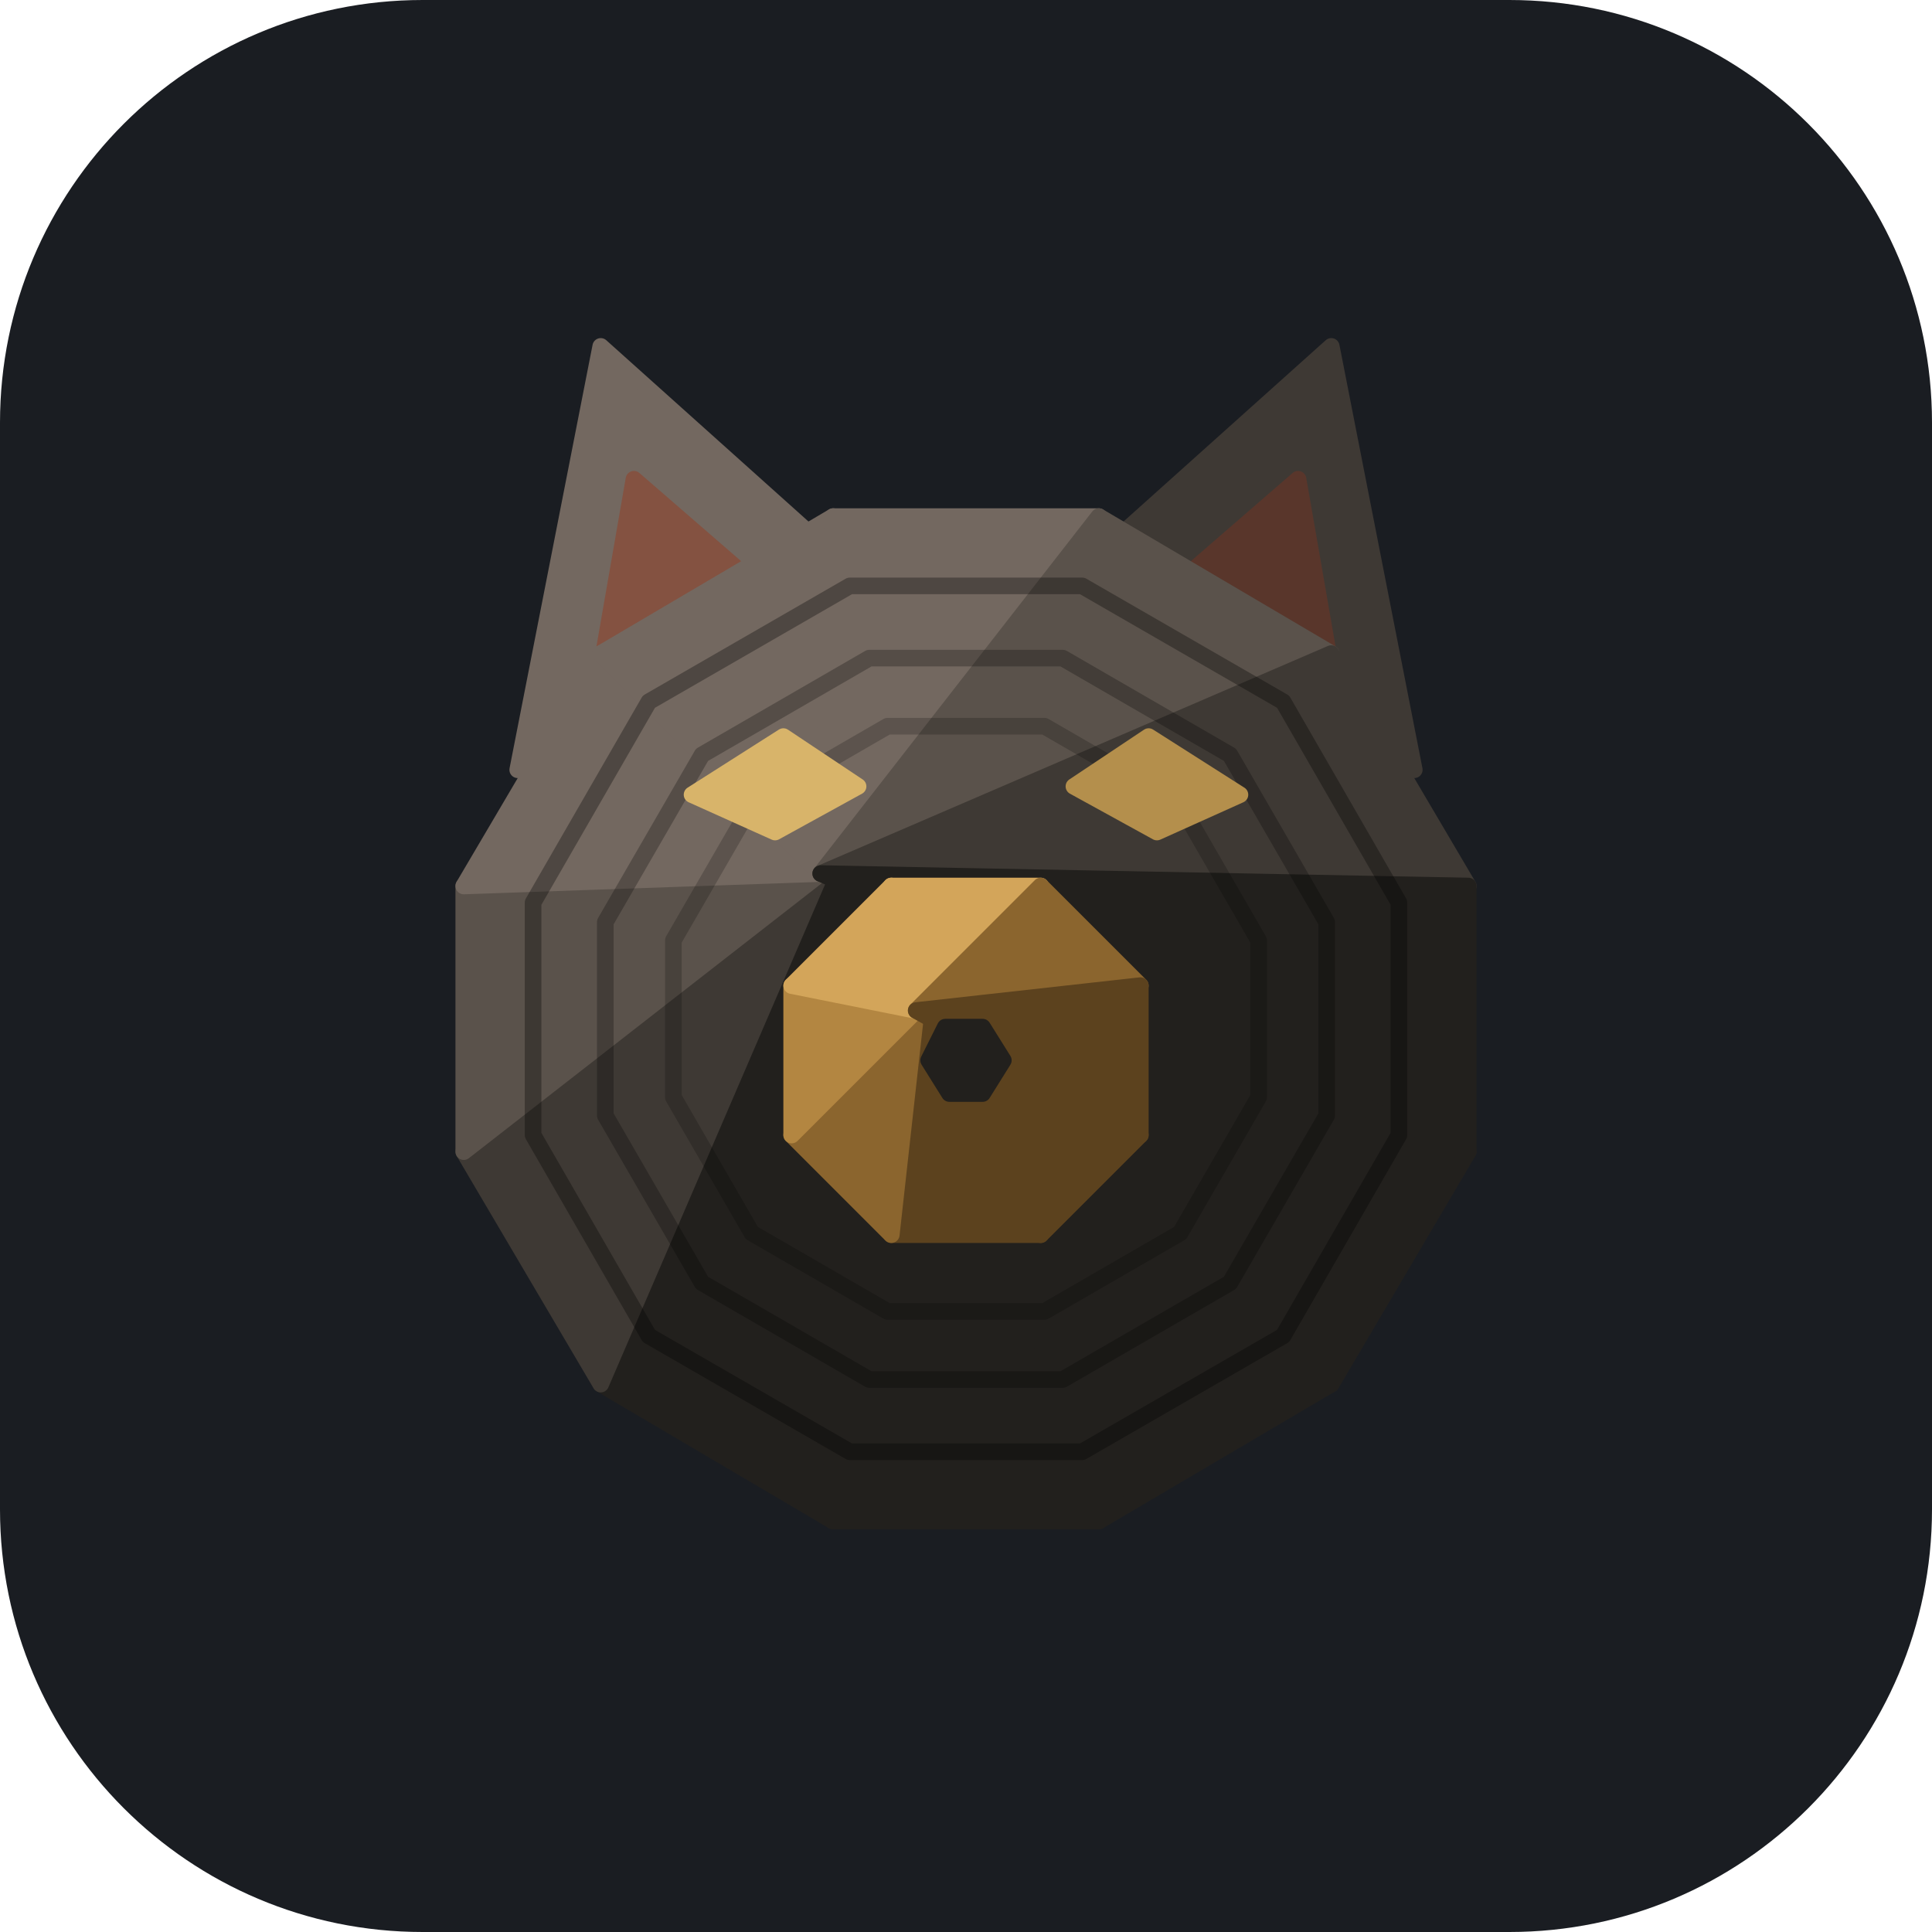
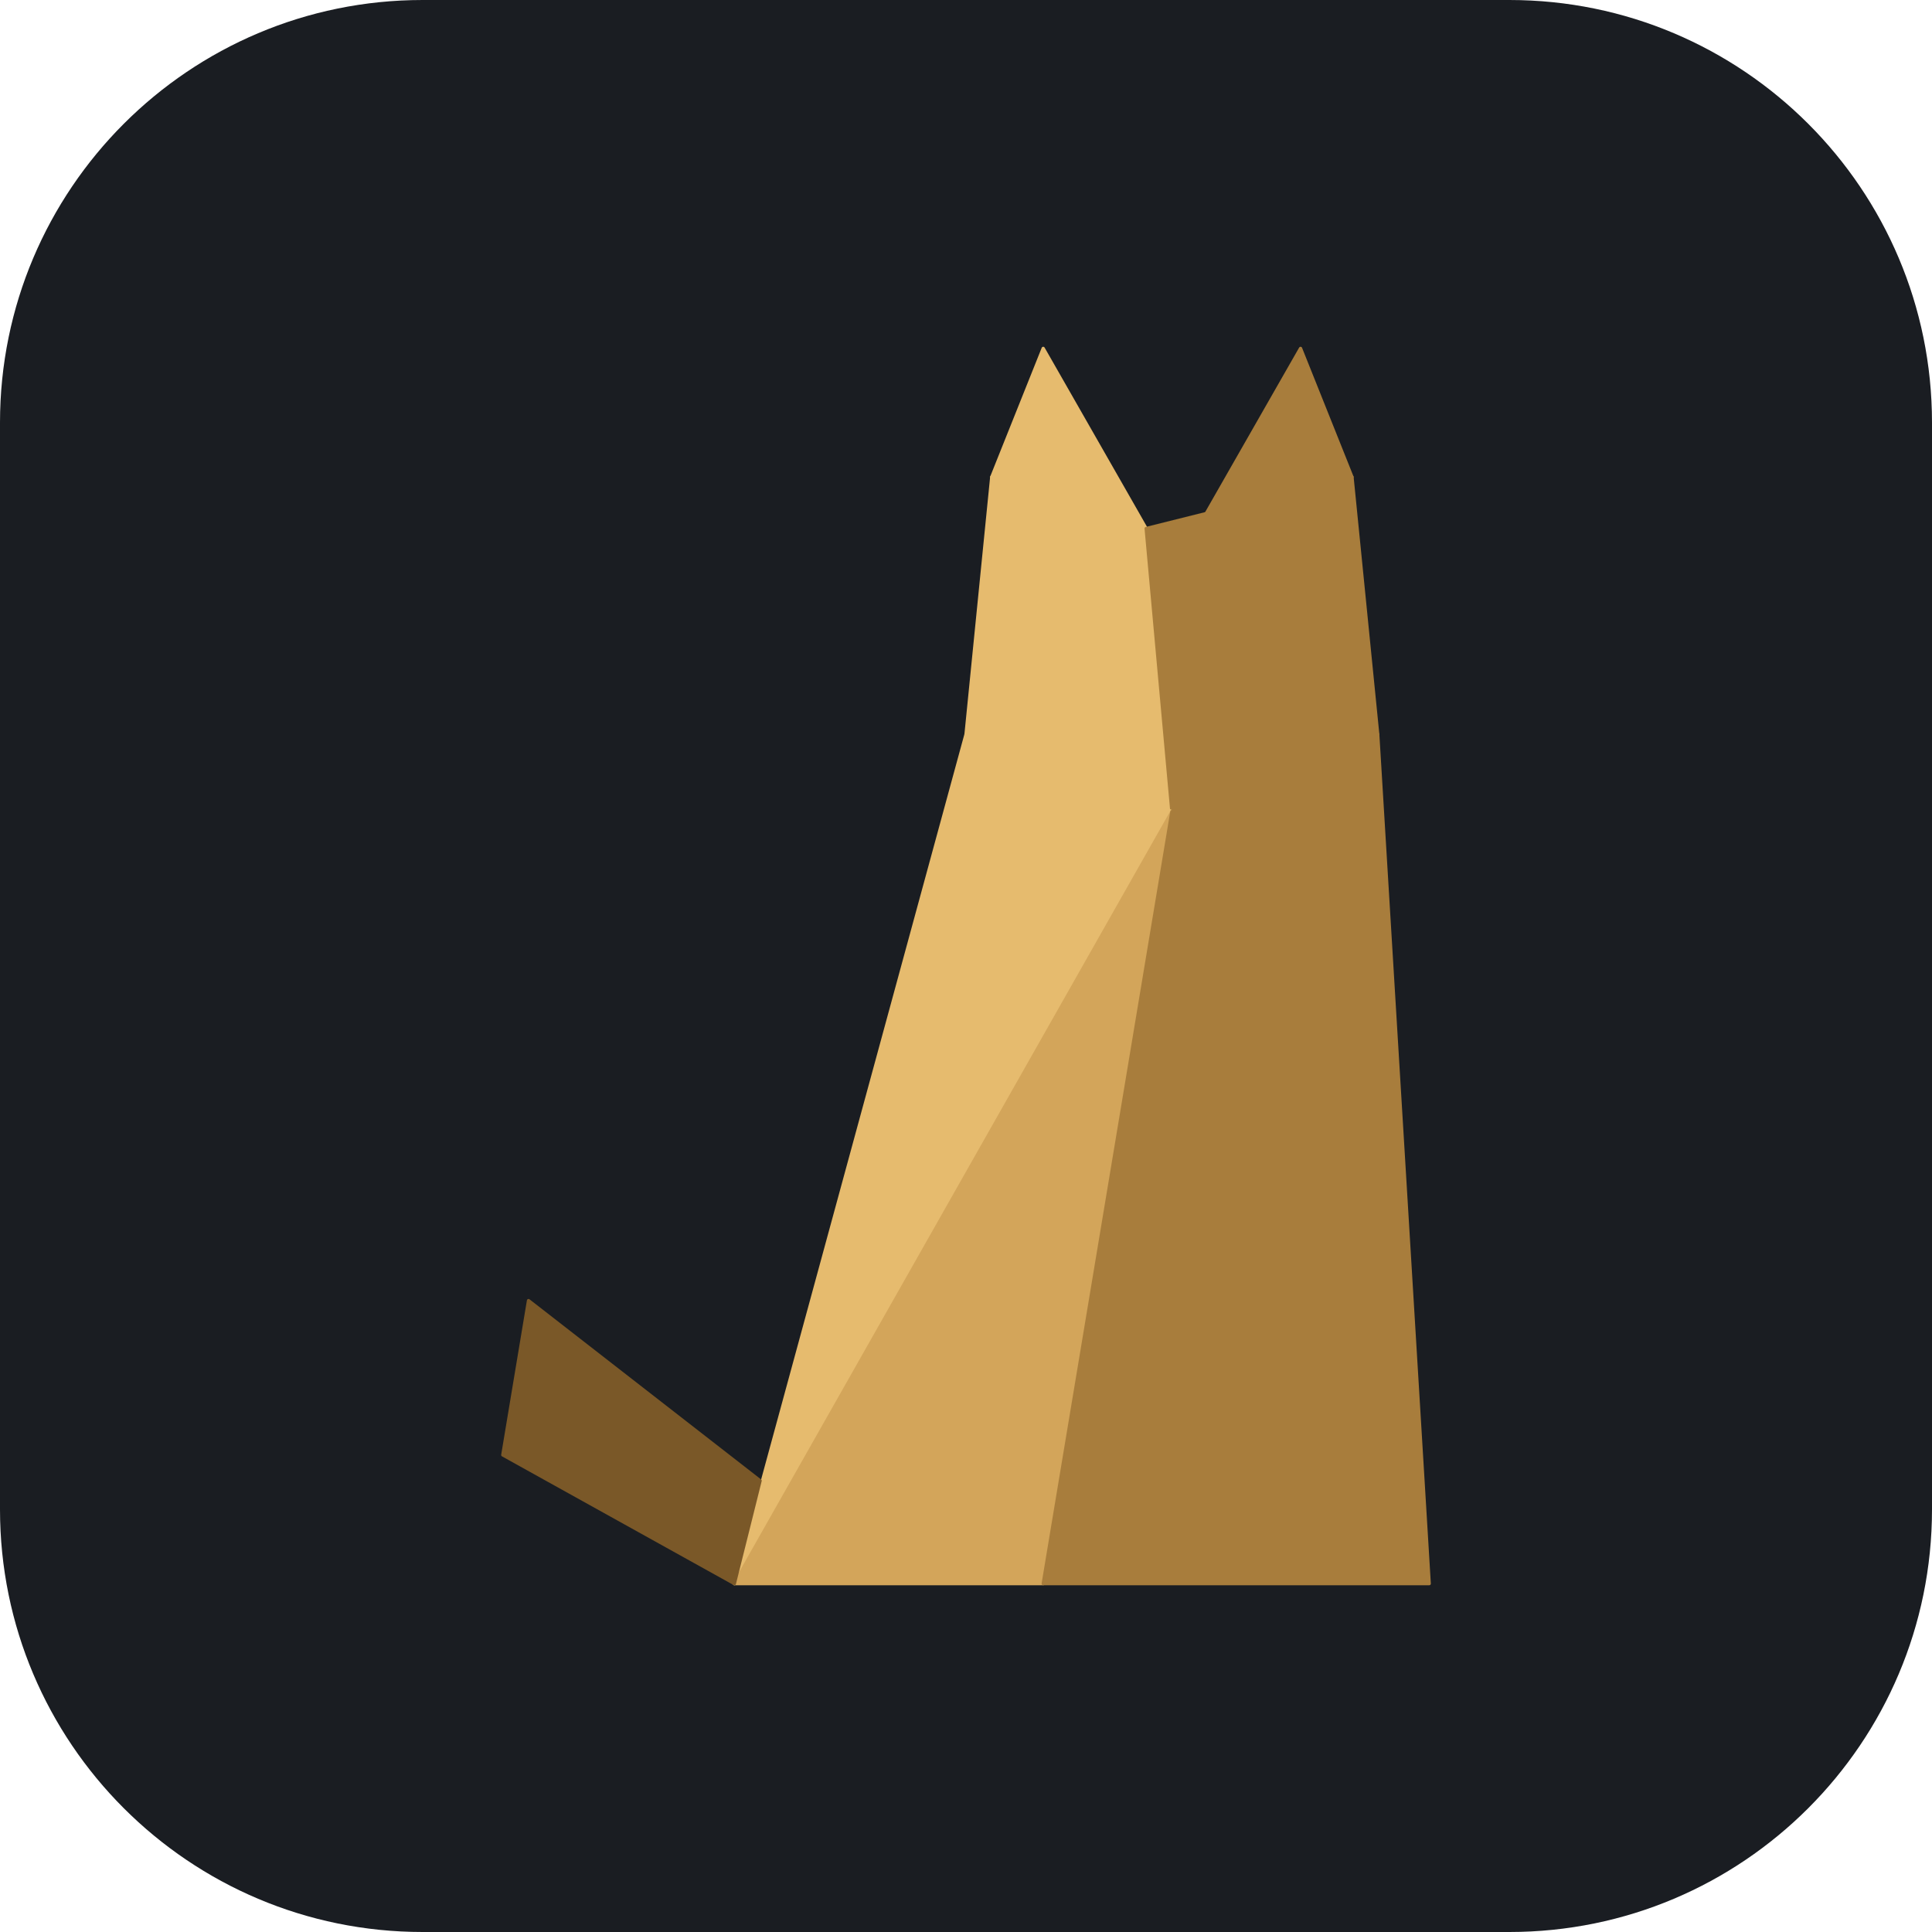
<svg xmlns="http://www.w3.org/2000/svg" viewBox="0 0 512 512">
  <rect width="512" height="512" rx="112" fill="#1a1d22" />
-   <g transform="translate(80 72) scale(11)" style="stroke-width:.4;stroke-linejoin:round">
-     <polygon style="fill:#736860;stroke:#736860" points="5.2,12.0 7.2,1.8 13.0,7.0" />
-     <polygon style="fill:#845241;stroke:#845241" points="7.2,9.6 8.0,5.0 11.0,7.6" />
-     <polygon style="fill:#3e3934;stroke:#3e3934" points="26.8,12.0 24.8,1.8 19.0,7.0" />
-     <polygon style="fill:#59362b;stroke:#59362b" points="24.8,9.6 24.0,5.0 21.0,7.6" />
-     <polygon style="fill:#22201d;stroke:#22201d" points="12.5,14.5 28.1,21.2 24.8,26.8" />
-     <polygon style="fill:#22201d;stroke:#22201d" points="12.5,14.5 24.8,26.8 19.2,30.1" />
-     <polygon style="fill:#22201d;stroke:#22201d" points="12.5,14.5 19.2,30.1 12.8,30.1" />
-     <polygon style="fill:#22201d;stroke:#22201d" points="12.5,14.5 12.8,30.1 7.2,26.8" />
-     <polygon style="fill:#3e3934;stroke:#3e3934" points="12.5,14.5 7.2,26.8 3.9,21.2" />
-     <polygon style="fill:#5a524b;stroke:#5a524b" points="12.5,14.5 3.9,21.2 3.9,14.8" />
-     <polygon style="fill:#736860;stroke:#736860" points="12.5,14.5 3.9,14.8 7.2,9.2" />
-     <polygon style="fill:#736860;stroke:#736860" points="12.5,14.5 7.2,9.2 12.8,5.9" />
-     <polygon style="fill:#736860;stroke:#736860" points="12.5,14.5 12.8,5.9 19.2,5.9" />
-     <polygon style="fill:#5a524b;stroke:#5a524b" points="12.5,14.5 19.2,5.9 24.8,9.2" />
-     <polygon style="fill:#3e3934;stroke:#3e3934" points="12.5,14.5 24.8,9.2 28.1,14.8" />
-     <polygon style="fill:#22201d;stroke:#22201d" points="12.5,14.5 28.1,14.8 28.1,21.2" />
-     <polygon points="26.43,20.80 23.64,25.64 18.80,28.43 13.20,28.43 8.36,25.64 5.57,20.80 5.57,15.20 8.36,10.36 13.20,7.57 18.80,7.57 23.64,10.36 26.43,15.20" style="fill:none;stroke:#000;stroke-opacity:0.32;stroke-width:.4" />
-     <polygon points="24.69,20.33 22.36,24.36 18.33,26.69 13.67,26.69 9.64,24.36 7.31,20.33 7.31,15.67 9.64,11.64 13.67,9.31 18.33,9.31 22.36,11.64 24.69,15.67" style="fill:none;stroke:#000;stroke-opacity:0.26;stroke-width:.4" />
-     <polygon points="23.05,19.89 21.16,23.16 17.89,25.05 14.11,25.05 10.84,23.16 8.95,19.89 8.95,16.11 10.84,12.84 14.11,10.95 17.89,10.95 21.16,12.84 23.05,16.11" style="fill:none;stroke:#000;stroke-opacity:0.2;stroke-width:.4" />
-     <polygon style="fill:#d8b46a;stroke:#d8b46a" points="9.4,12.6 11.6,11.2 13.4,12.4 11.4,13.5" />
-     <polygon style="fill:#b48f4c;stroke:#b48f4c" points="18.6,12.4 20.4,11.2 22.6,12.6 20.6,13.5" />
-     <polygon style="fill:#5c421e;stroke:#5c421e" points="14.8,17.8 20.2,20.8 17.8,23.2" />
-     <polygon style="fill:#5c421e;stroke:#5c421e" points="14.8,17.8 17.8,23.2 14.2,23.2" />
-     <polygon style="fill:#8b652e;stroke:#8b652e" points="14.8,17.8 14.2,23.2 11.8,20.8" />
-     <polygon style="fill:#b38641;stroke:#b38641" points="14.8,17.8 11.8,20.8 11.8,17.2" />
-     <polygon style="fill:#d3a55a;stroke:#d3a55a" points="14.8,17.8 11.8,17.2 14.2,14.8" />
-     <polygon style="fill:#d3a55a;stroke:#d3a55a" points="14.8,17.8 14.2,14.8 17.8,14.8" />
-     <polygon style="fill:#8b652e;stroke:#8b652e" points="14.8,17.8 17.8,14.8 20.2,17.2" />
-     <polygon style="fill:#5c421e;stroke:#5c421e" points="14.8,17.8 20.2,17.2 20.2,20.8" />
-     <polygon style="fill:#22201d;stroke:#22201d" points="16.9,19.0 16.4,19.8 15.6,19.8 15.1,19.0 15.5,18.2 16.4,18.2" />
+   <g transform="translate(80 80) scale(11)" style="stroke-width:.25;stroke-linejoin:round">
+     <g transform="translate(16 16) scale(.31) translate(-46 -46)">
+       <polygon style="fill:#e6bb6e;stroke:#e6bb6e" points="48.0,8.0 52.0,-2.0 60.0,12.0" />
+       <polygon style="fill:#a87d3c;stroke:#a87d3c" points="76.0,8.0 72.0,-2.0 64.0,12.0" />
+       <polygon style="fill:#e6bb6e;stroke:#e6bb6e" points="48.0,8.0 60.0,12.0 62.0,34.0 46.0,28.0" />
+       <polygon style="fill:#a87d3c;stroke:#a87d3c" points="76.0,8.0 60.0,12.0 62.0,34.0 78.0,28.0" />
+       <polygon style="fill:#e6bb6e;stroke:#e6bb6e" points="46.0,28.0 62.0,34.0 28.0,94.0" />
+       <polygon style="fill:#d3a55a;stroke:#d3a55a" points="62.0,34.0 52.0,94.0 28.0,94.0" />
+       <polygon style="fill:#a87d3c;stroke:#a87d3c" points="62.0,34.0 78.0,28.0 82.0,94.0 52.0,94.0" />
+       <polygon style="fill:#7a5828;stroke:#7a5828" points="28.0,94.0 10.0,84.0 12.0,72.0 30.0,86.0" />
+     </g>
  </g>
</svg>
